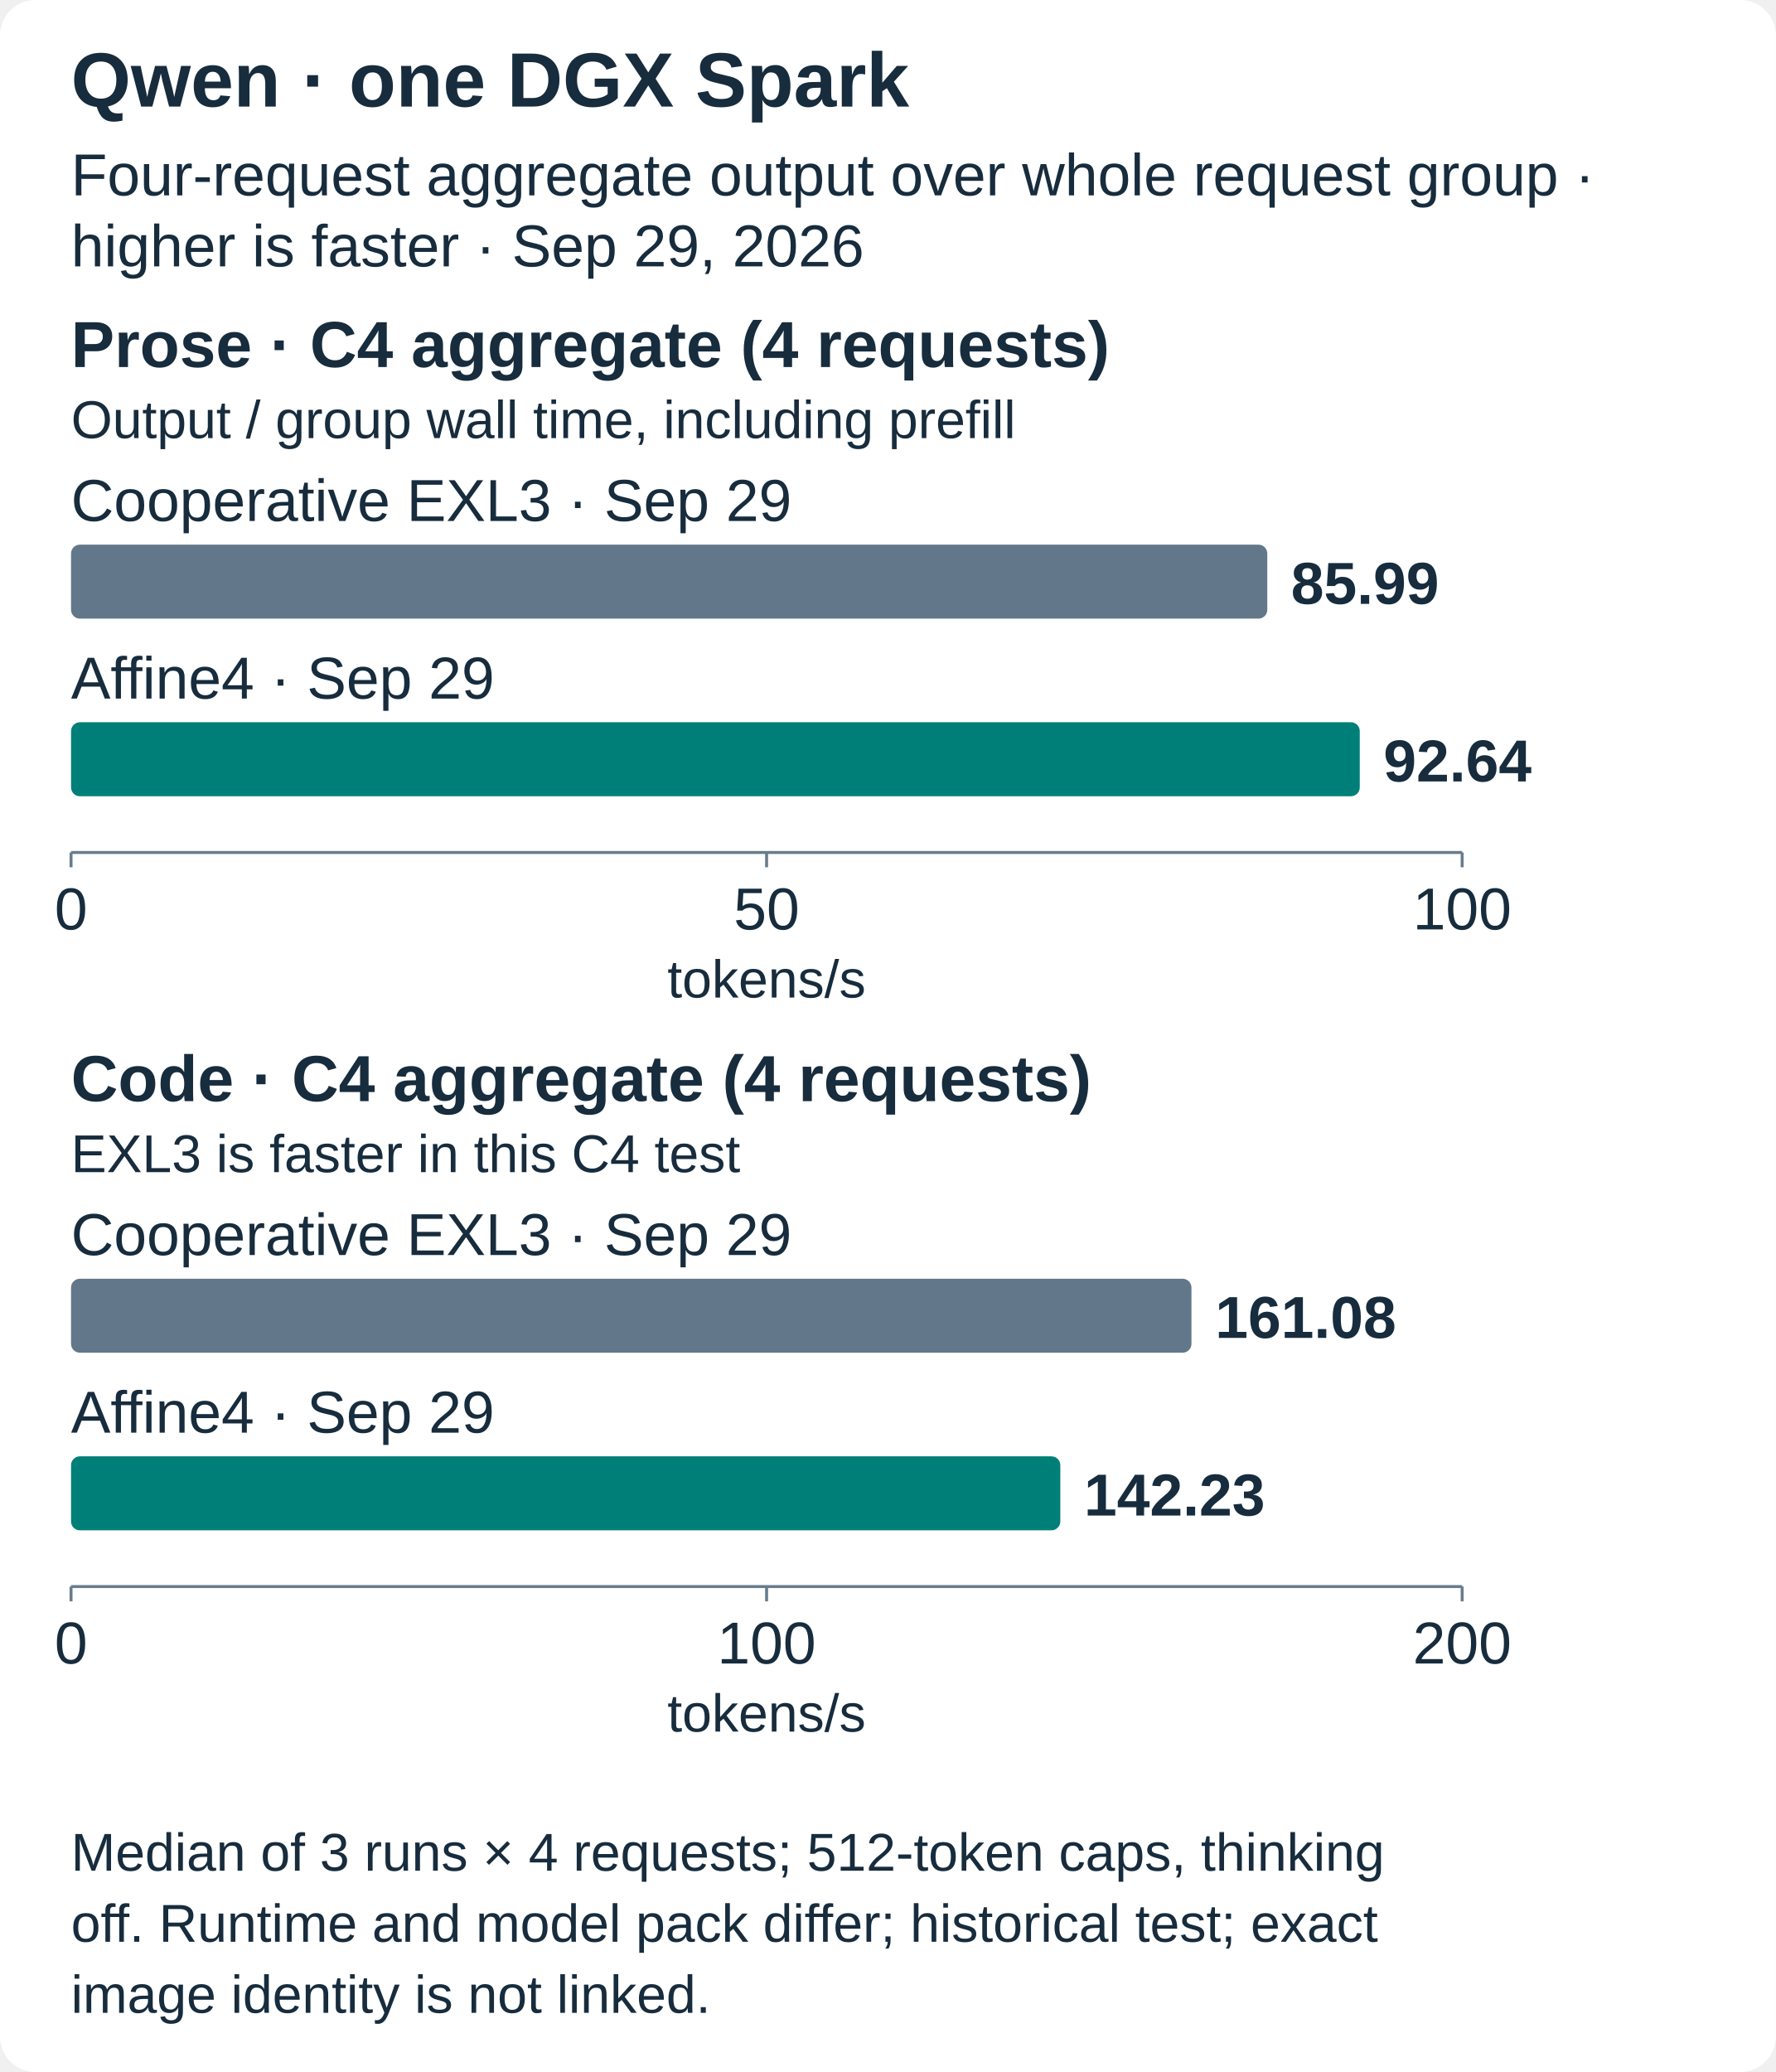
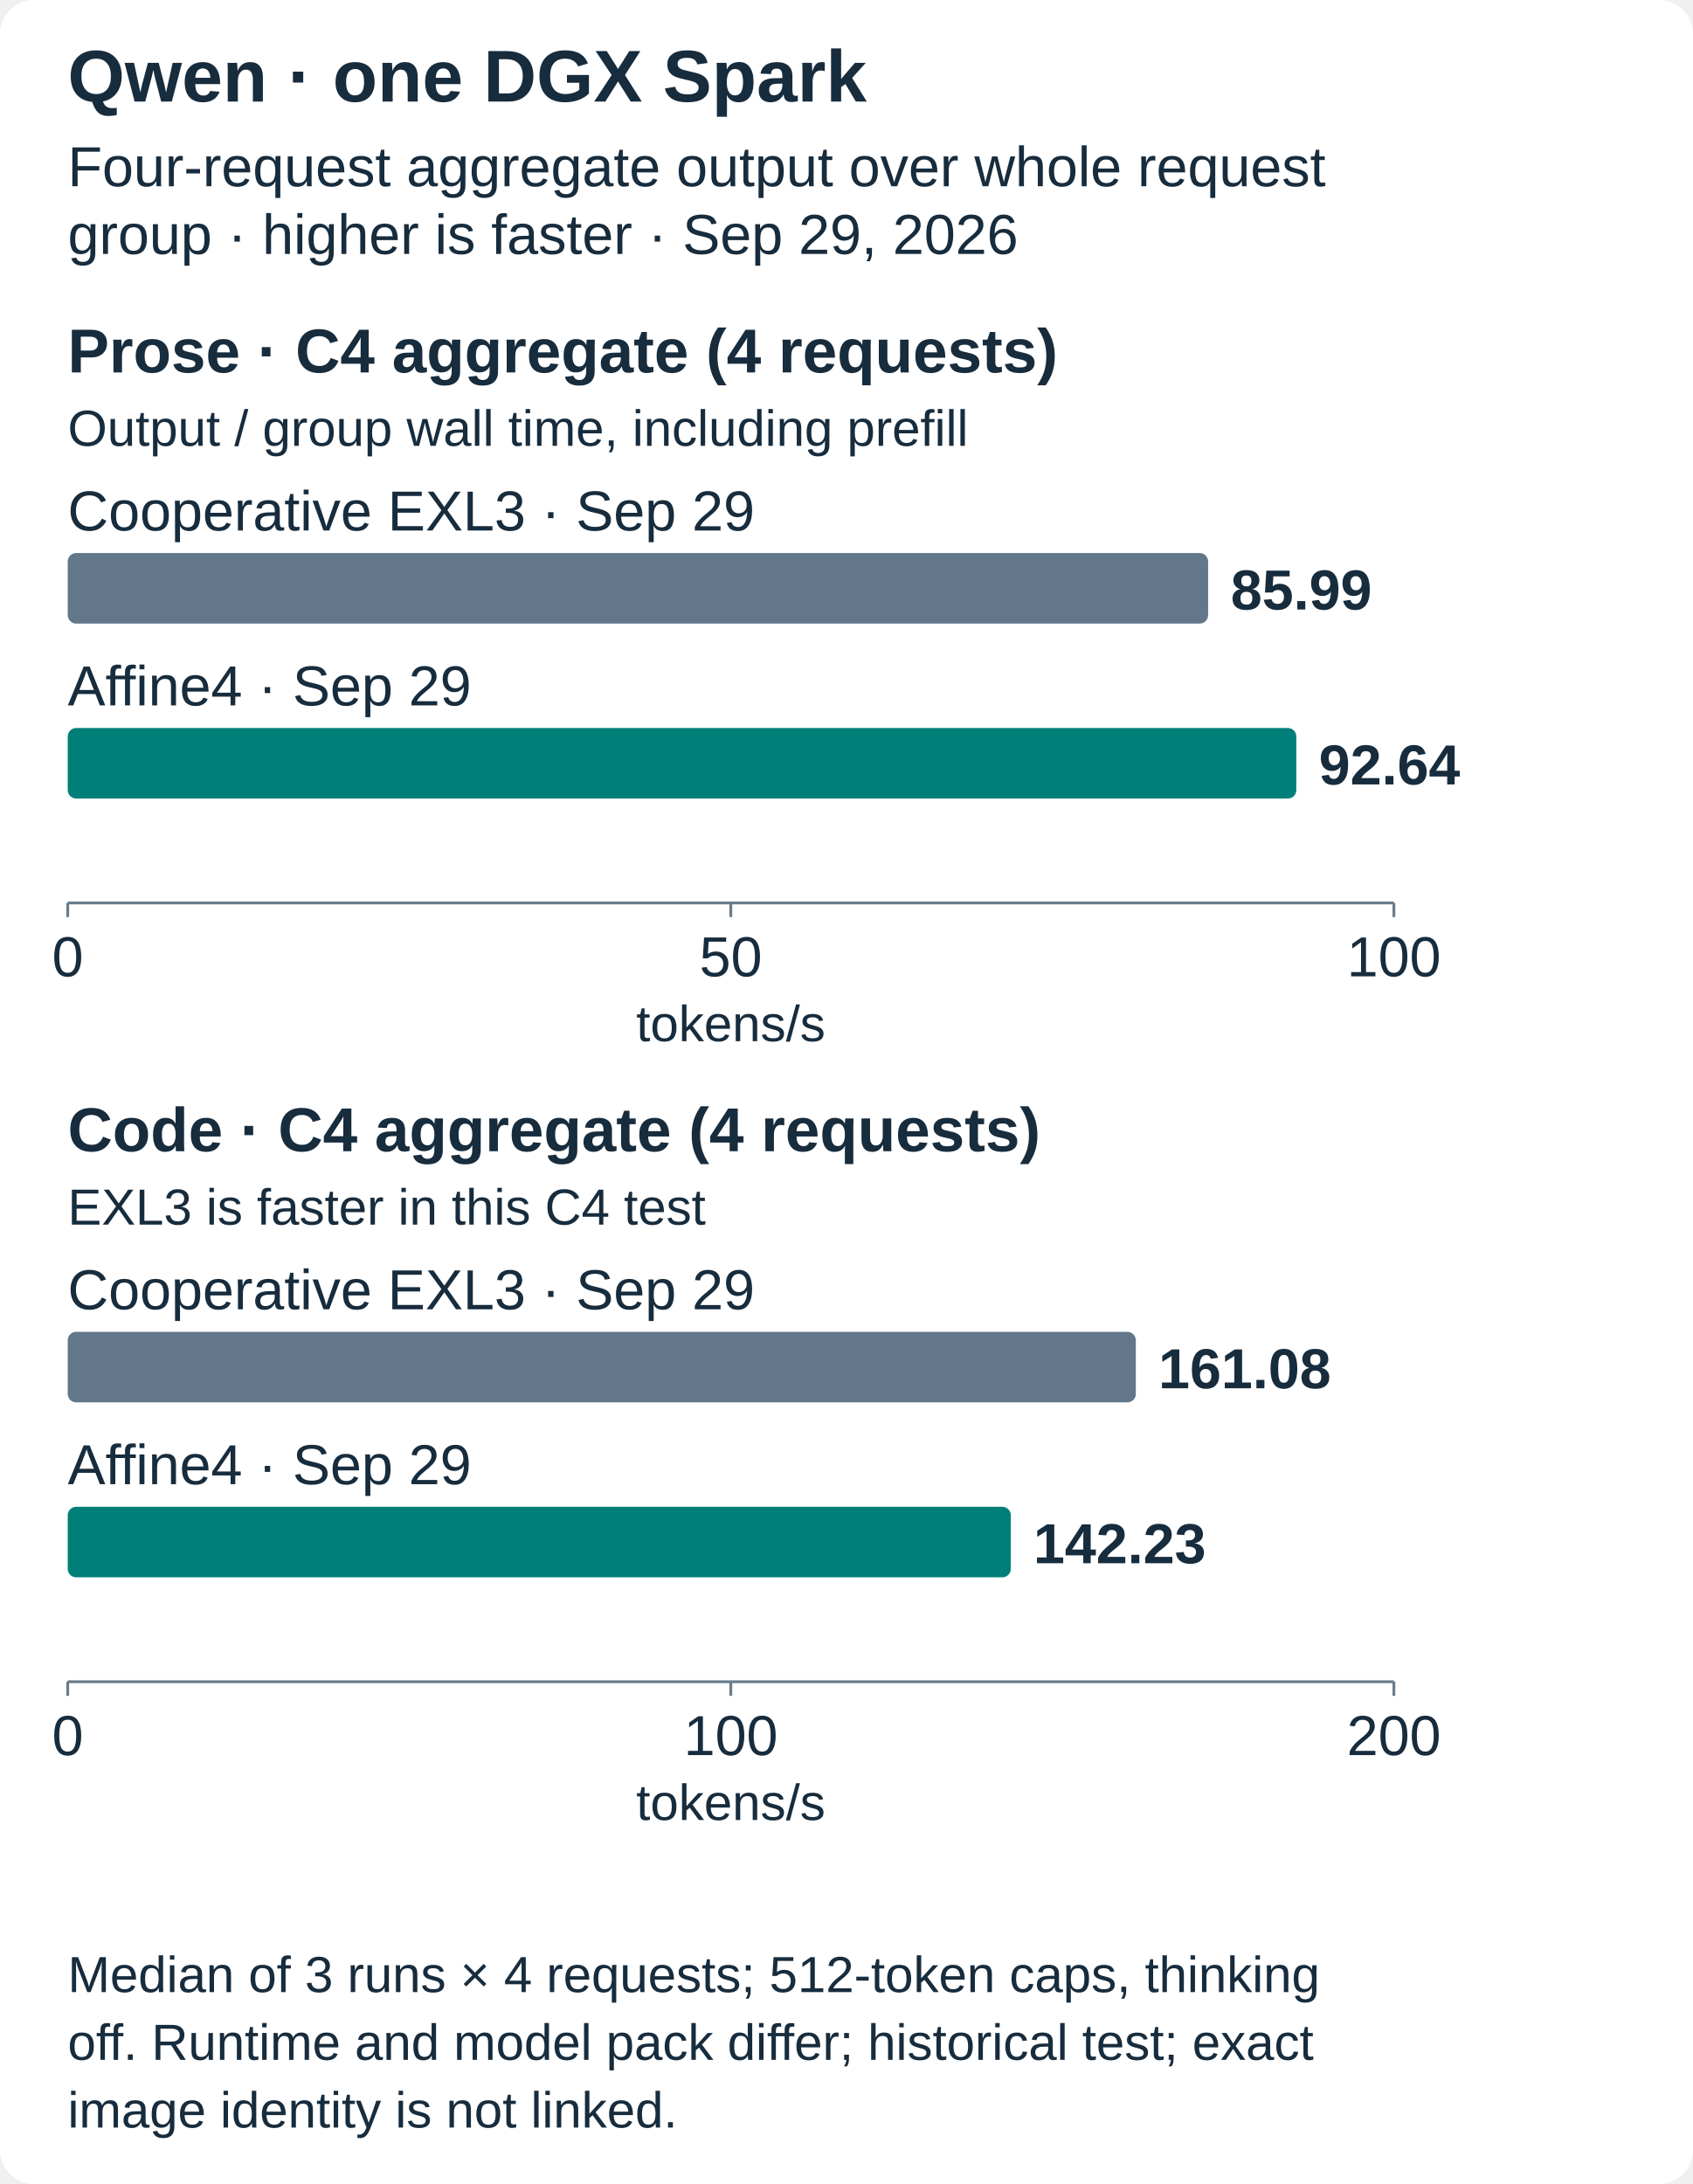
- <svg xmlns="http://www.w3.org/2000/svg" width="600" height="700" viewBox="0 0 600 700" role="img" aria-labelledby="title desc">
+ <svg xmlns="http://www.w3.org/2000/svg" width="600" height="774" viewBox="0 0 600 774" role="img" aria-labelledby="title desc">
  <rect width="100%" height="100%" rx="12" fill="#ffffff" />
  <g font-family="Arial, Helvetica, sans-serif" fill="#172c3d">
    <text x="24" y="36" font-size="26" font-weight="bold">Qwen · one DGX Spark</text>
-     <text x="24" y="66" font-size="20">Four-request aggregate output over whole request group ·</text>
-     <text x="24" y="90" font-size="20">higher is faster · Sep 29, 2026</text>
-     <text x="24" y="124" font-size="22" font-weight="bold">Prose · C4 aggregate (4 requests)</text>
-     <text x="24" y="148" font-size="18">Output / group wall time, including prefill</text>
-     <text x="24" y="176" font-size="20">Cooperative EXL3 · Sep 29</text>
-     <rect x="24" y="184" width="404.166" height="25" rx="3" fill="#63778b" />
-     <text x="436.166" y="204" font-size="20" font-weight="bold">85.99</text>
-     <text x="24" y="236" font-size="20">Affine4 · Sep 29</text>
-     <rect x="24" y="244" width="435.411" height="25" rx="3" fill="#007f79" />
-     <text x="467.411" y="264" font-size="20" font-weight="bold">92.64</text>
-     <path d="M 24 288 H 494" stroke="#687c8c" />
-     <path d="M 24 288 v 5" stroke="#687c8c" />
-     <text x="24" y="314" font-size="20" text-anchor="middle">0</text>
-     <path d="M 259.0 288 v 5" stroke="#687c8c" />
-     <text x="259.0" y="314" font-size="20" text-anchor="middle">50</text>
-     <path d="M 494 288 v 5" stroke="#687c8c" />
-     <text x="494" y="314" font-size="20" text-anchor="middle">100</text>
-     <text x="259.0" y="337" font-size="18" text-anchor="middle">tokens/s</text>
-     <text x="24" y="372" font-size="22" font-weight="bold">Code · C4 aggregate (4 requests)</text>
-     <text x="24" y="396" font-size="18">EXL3 is faster in this C4 test</text>
-     <text x="24" y="424" font-size="20">Cooperative EXL3 · Sep 29</text>
-     <rect x="24" y="432" width="378.547" height="25" rx="3" fill="#63778b" />
-     <text x="410.547" y="452" font-size="20" font-weight="bold">161.08</text>
-     <text x="24" y="484" font-size="20">Affine4 · Sep 29</text>
-     <rect x="24" y="492" width="334.235" height="25" rx="3" fill="#007f79" />
-     <text x="366.235" y="512" font-size="20" font-weight="bold">142.23</text>
-     <path d="M 24 536 H 494" stroke="#687c8c" />
-     <path d="M 24 536 v 5" stroke="#687c8c" />
-     <text x="24" y="562" font-size="20" text-anchor="middle">0</text>
-     <path d="M 259.0 536 v 5" stroke="#687c8c" />
-     <text x="259.0" y="562" font-size="20" text-anchor="middle">100</text>
-     <path d="M 494 536 v 5" stroke="#687c8c" />
-     <text x="494" y="562" font-size="20" text-anchor="middle">200</text>
-     <text x="259.0" y="585" font-size="18" text-anchor="middle">tokens/s</text>
-     <text x="24" y="632" font-size="18">Median of 3 runs × 4 requests; 512-token caps, thinking</text>
-     <text x="24" y="656" font-size="18">off. Runtime and model pack differ; historical test; exact</text>
-     <text x="24" y="680" font-size="18">image identity is not linked.</text>
+     <text x="24" y="66" font-size="20">Four-request aggregate output over whole request</text>
+     <text x="24" y="90" font-size="20">group · higher is faster · Sep 29, 2026</text>
+     <text x="24" y="132" font-size="22" font-weight="bold">Prose · C4 aggregate (4 requests)</text>
+     <text x="24" y="158" font-size="18">Output / group wall time, including prefill</text>
+     <text x="24" y="188" font-size="20">Cooperative EXL3 · Sep 29</text>
+     <rect x="24" y="196" width="404.166" height="25" rx="3" fill="#63778b" />
+     <text x="436.166" y="216" font-size="20" font-weight="bold">85.99</text>
+     <text x="24" y="250" font-size="20">Affine4 · Sep 29</text>
+     <rect x="24" y="258" width="435.411" height="25" rx="3" fill="#007f79" />
+     <text x="467.411" y="278" font-size="20" font-weight="bold">92.64</text>
+     <path d="M 24 320 H 494" stroke="#687c8c" />
+     <path d="M 24 320 v 5" stroke="#687c8c" />
+     <text x="24" y="346" font-size="20" text-anchor="middle">0</text>
+     <path d="M 259.0 320 v 5" stroke="#687c8c" />
+     <text x="259.0" y="346" font-size="20" text-anchor="middle">50</text>
+     <path d="M 494 320 v 5" stroke="#687c8c" />
+     <text x="494" y="346" font-size="20" text-anchor="middle">100</text>
+     <text x="259.0" y="369" font-size="18" text-anchor="middle">tokens/s</text>
+     <text x="24" y="408" font-size="22" font-weight="bold">Code · C4 aggregate (4 requests)</text>
+     <text x="24" y="434" font-size="18">EXL3 is faster in this C4 test</text>
+     <text x="24" y="464" font-size="20">Cooperative EXL3 · Sep 29</text>
+     <rect x="24" y="472" width="378.547" height="25" rx="3" fill="#63778b" />
+     <text x="410.547" y="492" font-size="20" font-weight="bold">161.08</text>
+     <text x="24" y="526" font-size="20">Affine4 · Sep 29</text>
+     <rect x="24" y="534" width="334.235" height="25" rx="3" fill="#007f79" />
+     <text x="366.235" y="554" font-size="20" font-weight="bold">142.23</text>
+     <path d="M 24 596 H 494" stroke="#687c8c" />
+     <path d="M 24 596 v 5" stroke="#687c8c" />
+     <text x="24" y="622" font-size="20" text-anchor="middle">0</text>
+     <path d="M 259.0 596 v 5" stroke="#687c8c" />
+     <text x="259.0" y="622" font-size="20" text-anchor="middle">100</text>
+     <path d="M 494 596 v 5" stroke="#687c8c" />
+     <text x="494" y="622" font-size="20" text-anchor="middle">200</text>
+     <text x="259.0" y="645" font-size="18" text-anchor="middle">tokens/s</text>
+     <text x="24" y="706" font-size="18">Median of 3 runs × 4 requests; 512-token caps, thinking</text>
+     <text x="24" y="730" font-size="18">off. Runtime and model pack differ; historical test; exact</text>
+     <text x="24" y="754" font-size="18">image identity is not linked.</text>
  </g>
</svg>
